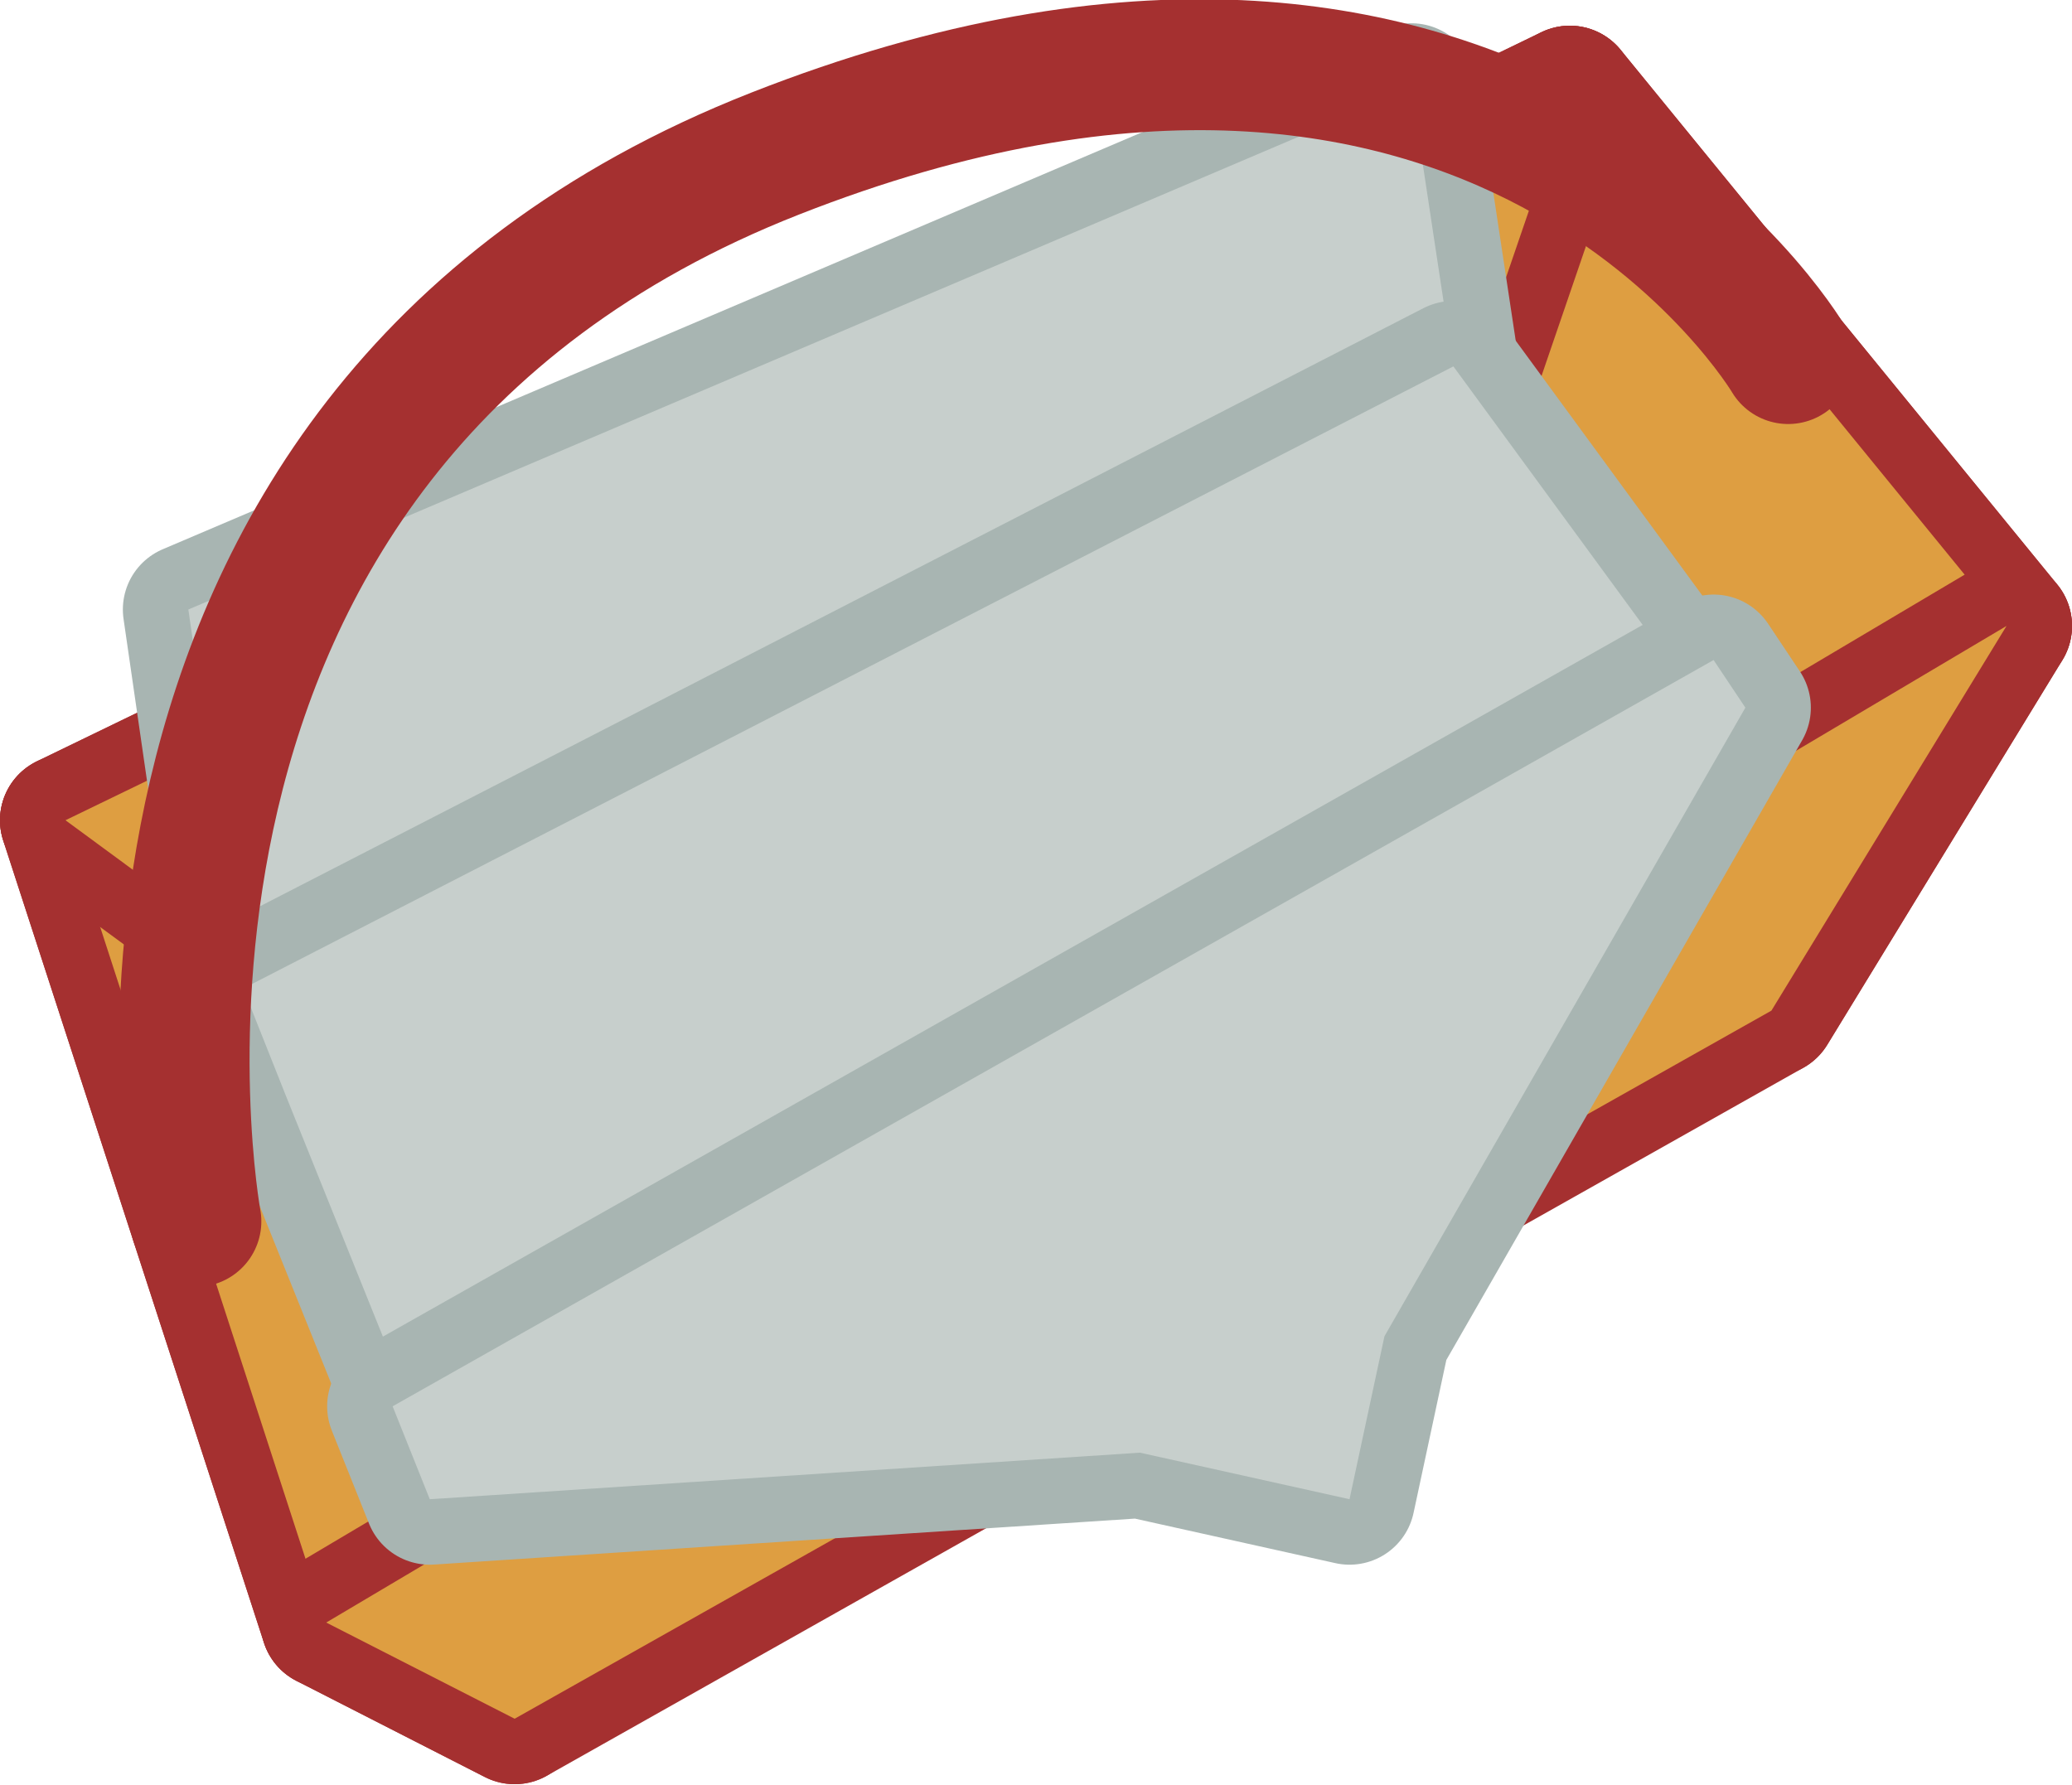
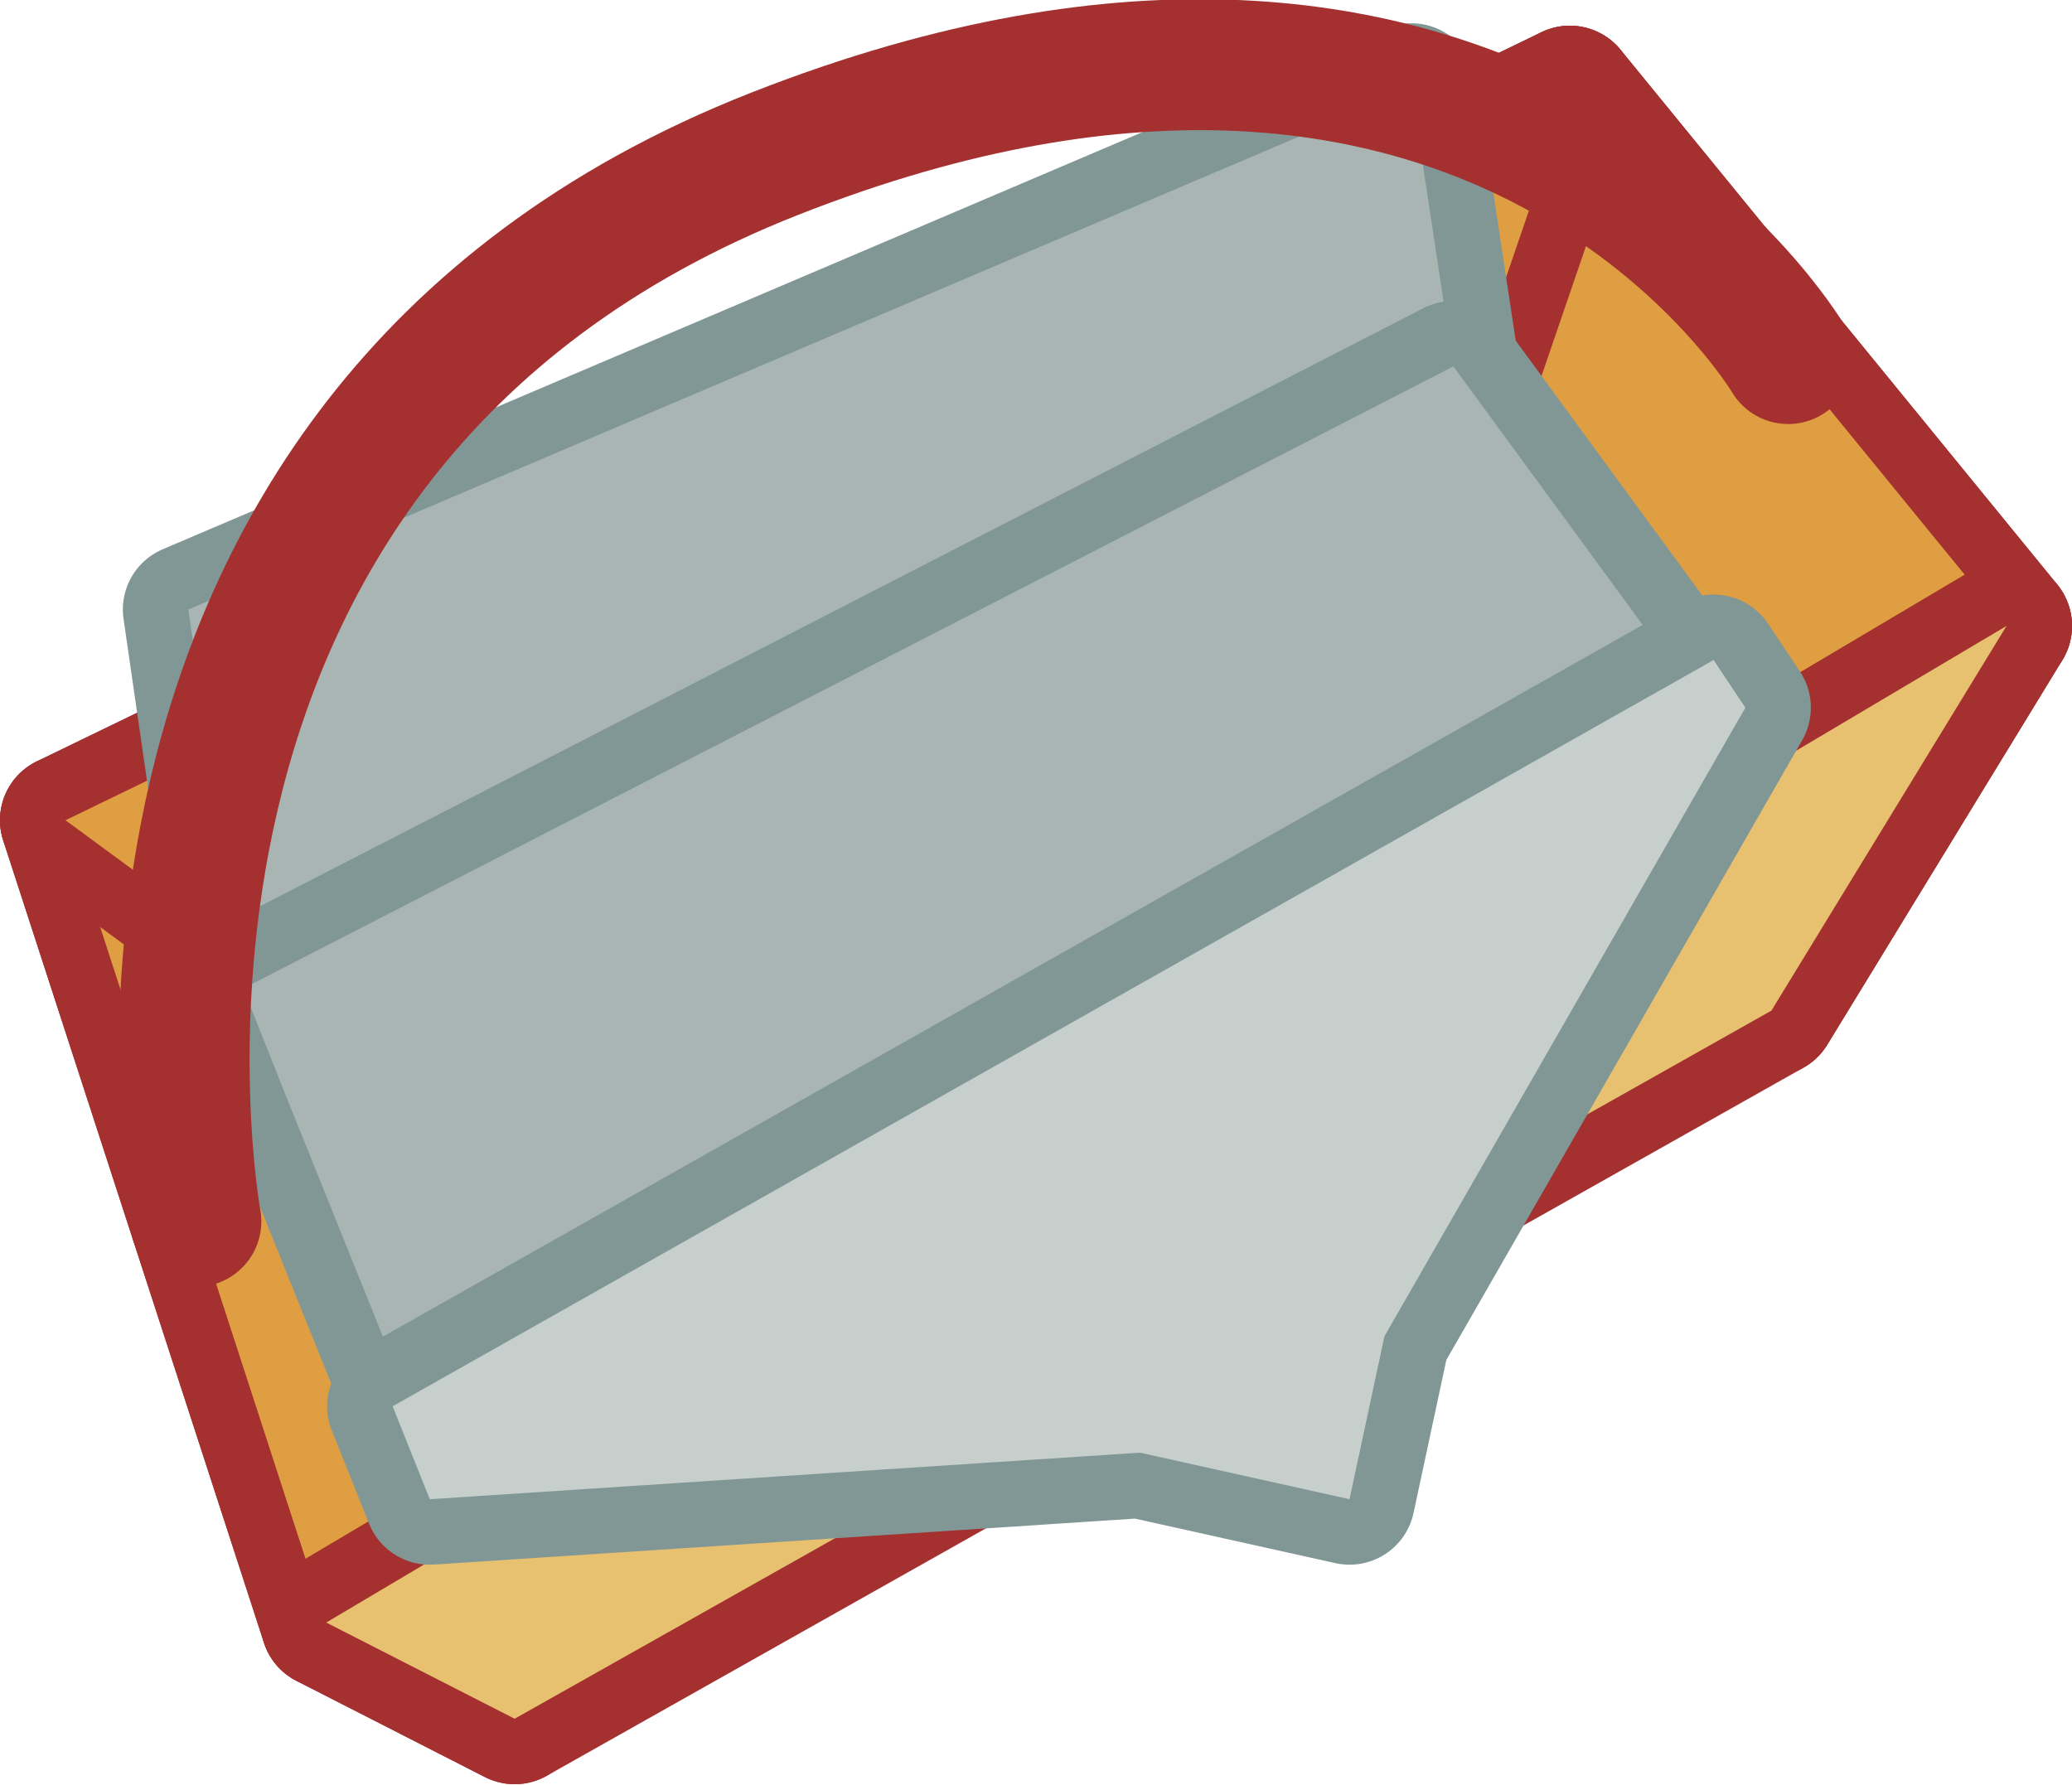
<svg xmlns="http://www.w3.org/2000/svg" width="253.154" height="218.02" viewBox="0 0 253.154 218.02" version="1.1" id="svg1">
  <defs id="defs1" />
  <g id="layer1" transform="translate(-136,-65)">
    <path id="path5" style="fill:#de9e41;stroke:#a53030;stroke-width:16;stroke-linecap:round;stroke-linejoin:round;paint-order:markers stroke fill" d="m 327.799,76.141 -183.799,89.088 31.859,98.037 205.295,-121.779 z" />
    <path style="fill:#de9e41;stroke:#a53030;stroke-width:16;stroke-linecap:round;stroke-linejoin:round;paint-order:markers stroke fill" d="m 312.623,130.42 39.806,58.073 28.725,-47.007 -53.355,-65.346 z" id="path24" />
    <path style="fill:#de9e41;stroke:#a53030;stroke-width:16;stroke-linecap:round;stroke-linejoin:round;paint-order:markers stroke fill" d="m 178.103,199.311 20.776,75.709 -23.02,-11.754 -31.859,-98.037 z" id="path25" />
    <path style="fill:#de9e41;stroke:#a53030;stroke-width:16;stroke-linecap:round;stroke-linejoin:round;paint-order:markers stroke fill" d="m 144,165.229 39.294,28.891 124.139,-58.509 20.367,-59.47 z" id="path23" />
-     <path d="M 165.722,185.787 313.572,109.771 308.439,75.844 159.011,139.478 Z" style="fill:#c7cfcc;stroke:#a8b5b2;stroke-width:16;stroke-linecap:round;stroke-linejoin:round;paint-order:markers stroke fill" id="path30" />
-     <path d="m 165.722,185.787 5.176,13.029 23.632,58.687 159.016,-93.135 -39.973,-54.597 z" style="fill:#c7cfcc;stroke:#a8b5b2;stroke-width:16;stroke-linecap:round;stroke-linejoin:round;stroke-dasharray:none;paint-order:markers stroke fill" id="path31" />
-     <path style="fill:#de9e41;stroke:#a53030;stroke-width:16;stroke-linecap:round;stroke-linejoin:round;paint-order:markers stroke fill" d="M 381.154,141.486 352.429,188.493 198.879,275.02 175.859,263.266 Z" id="path22" />
+     <path d="M 165.722,185.787 313.572,109.771 308.439,75.844 159.011,139.478 Z" style="fill:#a8b5b2;stroke:#819796;stroke-width:16;stroke-linecap:round;stroke-linejoin:round;paint-order:markers stroke fill" id="path30" />
+     <path d="m 165.722,185.787 5.176,13.029 23.632,58.687 159.016,-93.135 -39.973,-54.597 z" style="fill:#a8b5b2;stroke:#819796;stroke-width:16;stroke-linecap:round;stroke-linejoin:round;stroke-dasharray:none;paint-order:markers stroke fill" id="path31" />
+     <path style="fill:#e8c170;stroke:#a53030;stroke-width:16;stroke-linecap:round;stroke-linejoin:round;paint-order:markers stroke fill" d="M 381.154,141.486 352.429,188.493 198.879,275.02 175.859,263.266 Z" id="path22" />
    <path style="fill:none;stroke:#a53030;stroke-width:16;stroke-linecap:round;stroke-linejoin:round;paint-order:markers stroke fill" d="m 354.476,108.813 c 0,0 -35.326,-59.812 -123.765,-25.048 -88.439,34.764 -70.781,130.482 -70.781,130.482" id="path26" />
-     <path id="path32" style="fill:#c7cfcc;stroke:#a8b5b2;stroke-width:16;stroke-linecap:round;stroke-linejoin:round;stroke-dasharray:none;paint-order:markers stroke fill" d="m 345.365,145.652 -161.395,91.191 4.541,11.354 86.768,-5.689 25.604,5.689 4.268,-19.914 44.096,-76.811 z" />
+     <path id="path32" style="fill:#c7cfcc;stroke:#819796;stroke-width:16;stroke-linecap:round;stroke-linejoin:round;stroke-dasharray:none;paint-order:markers stroke fill" d="m 345.365,145.652 -161.395,91.191 4.541,11.354 86.768,-5.689 25.604,5.689 4.268,-19.914 44.096,-76.811 z" />
  </g>
</svg>
